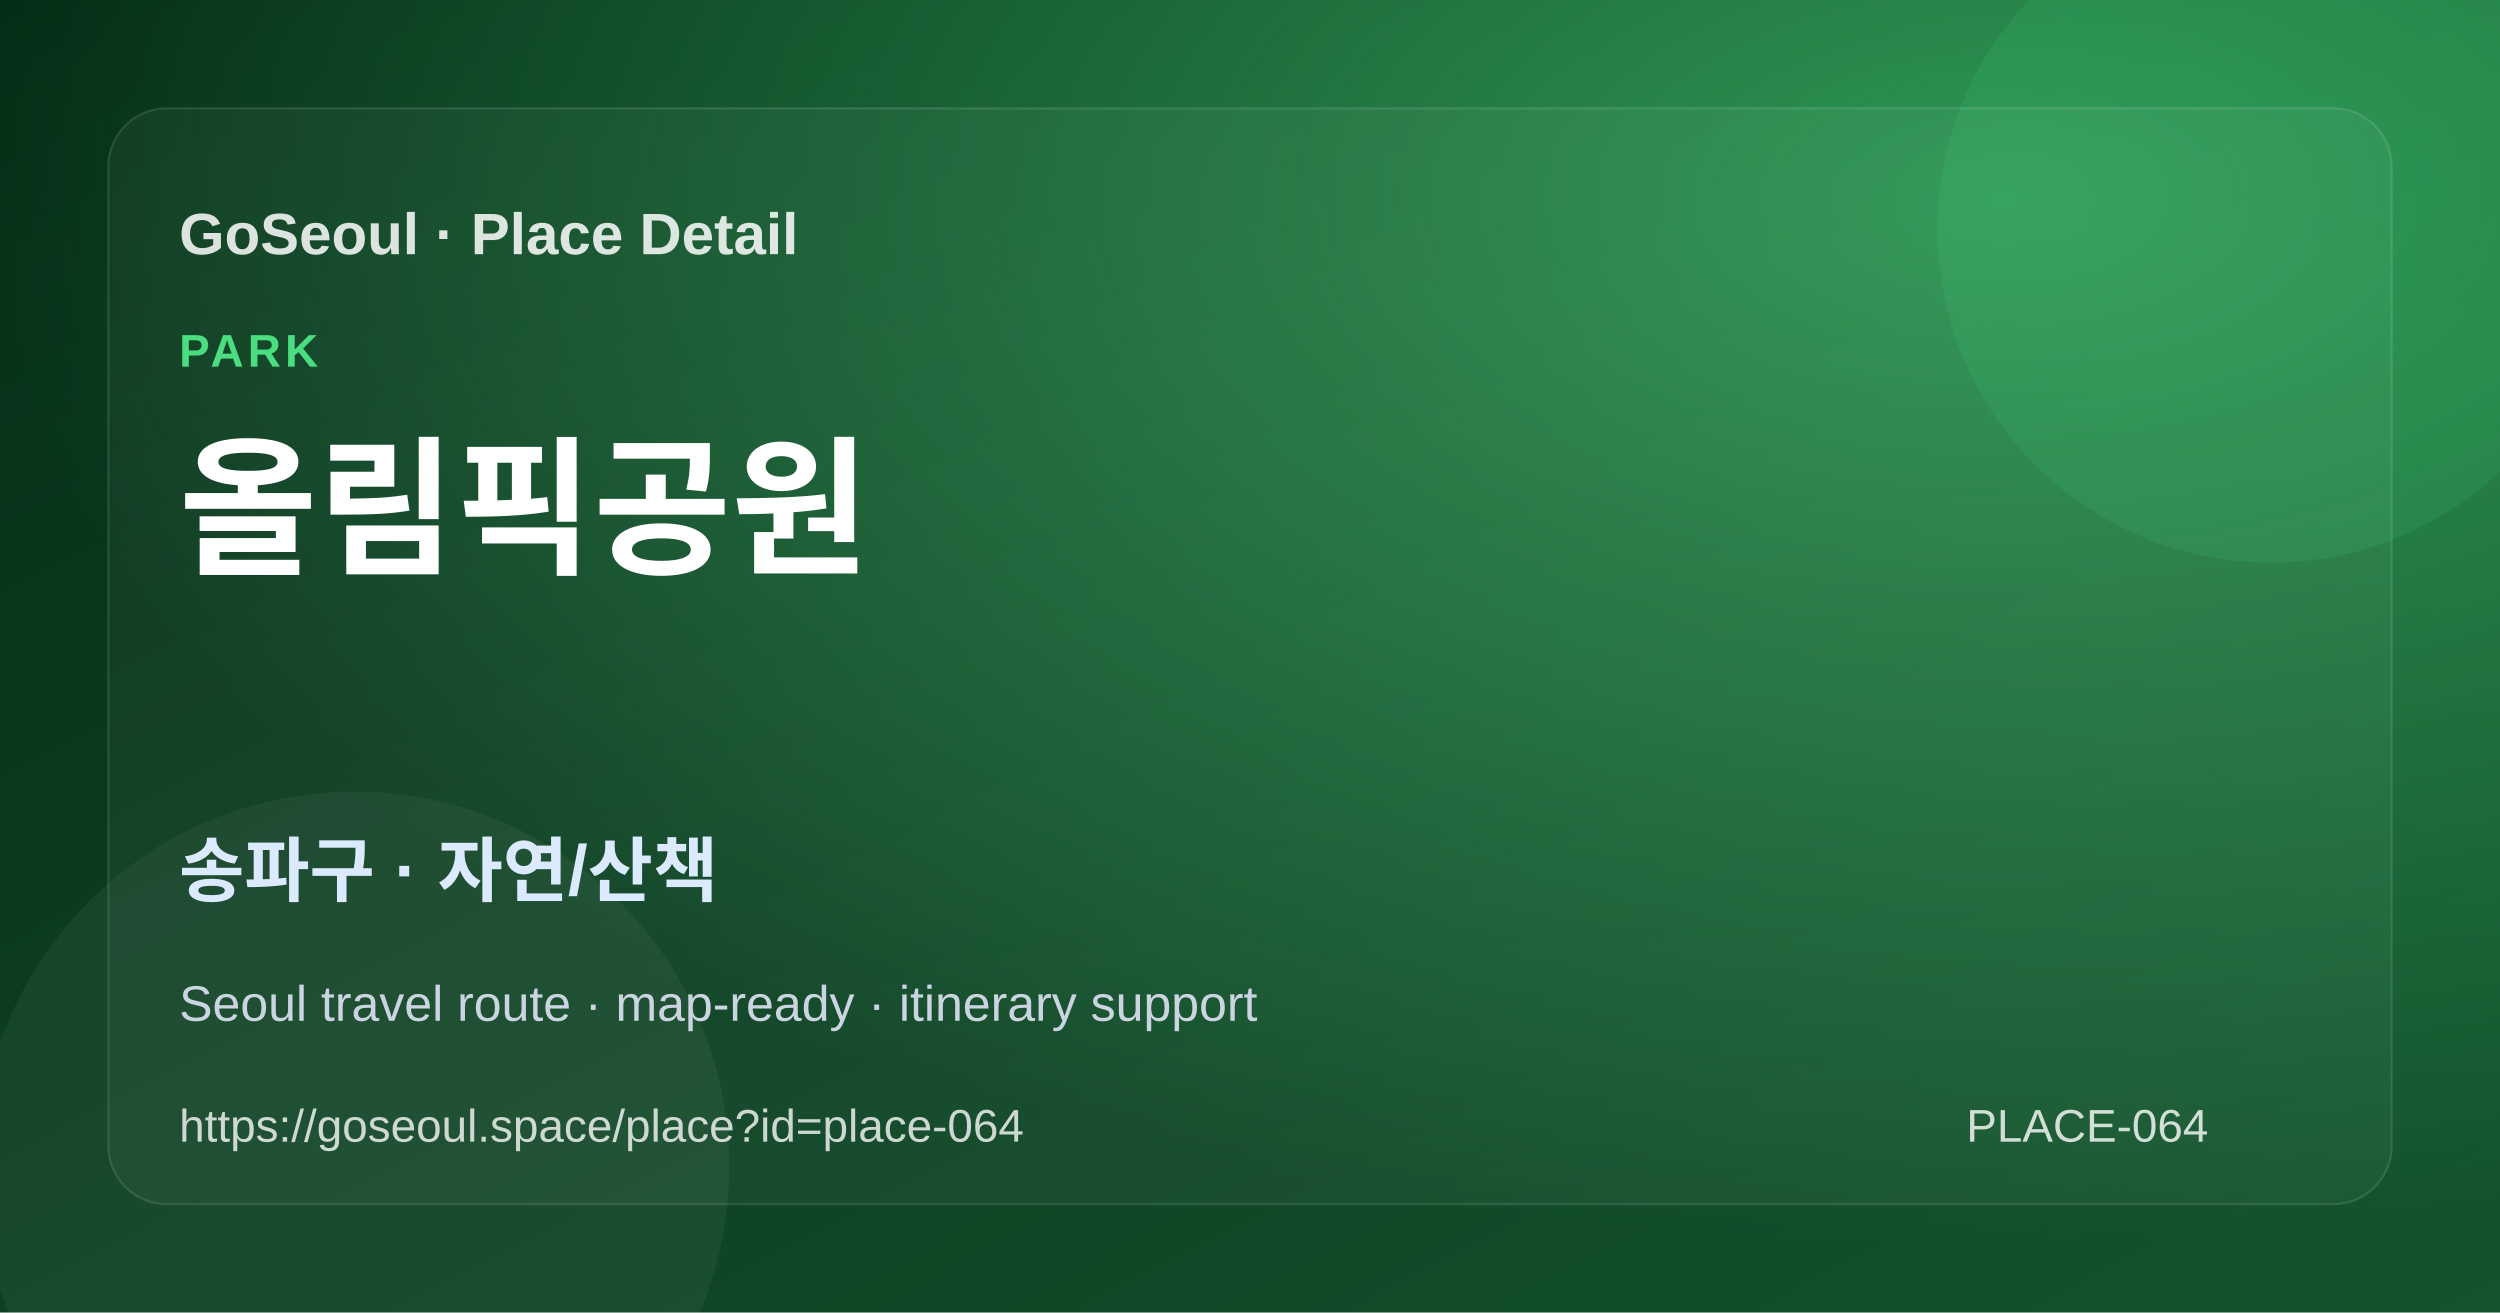
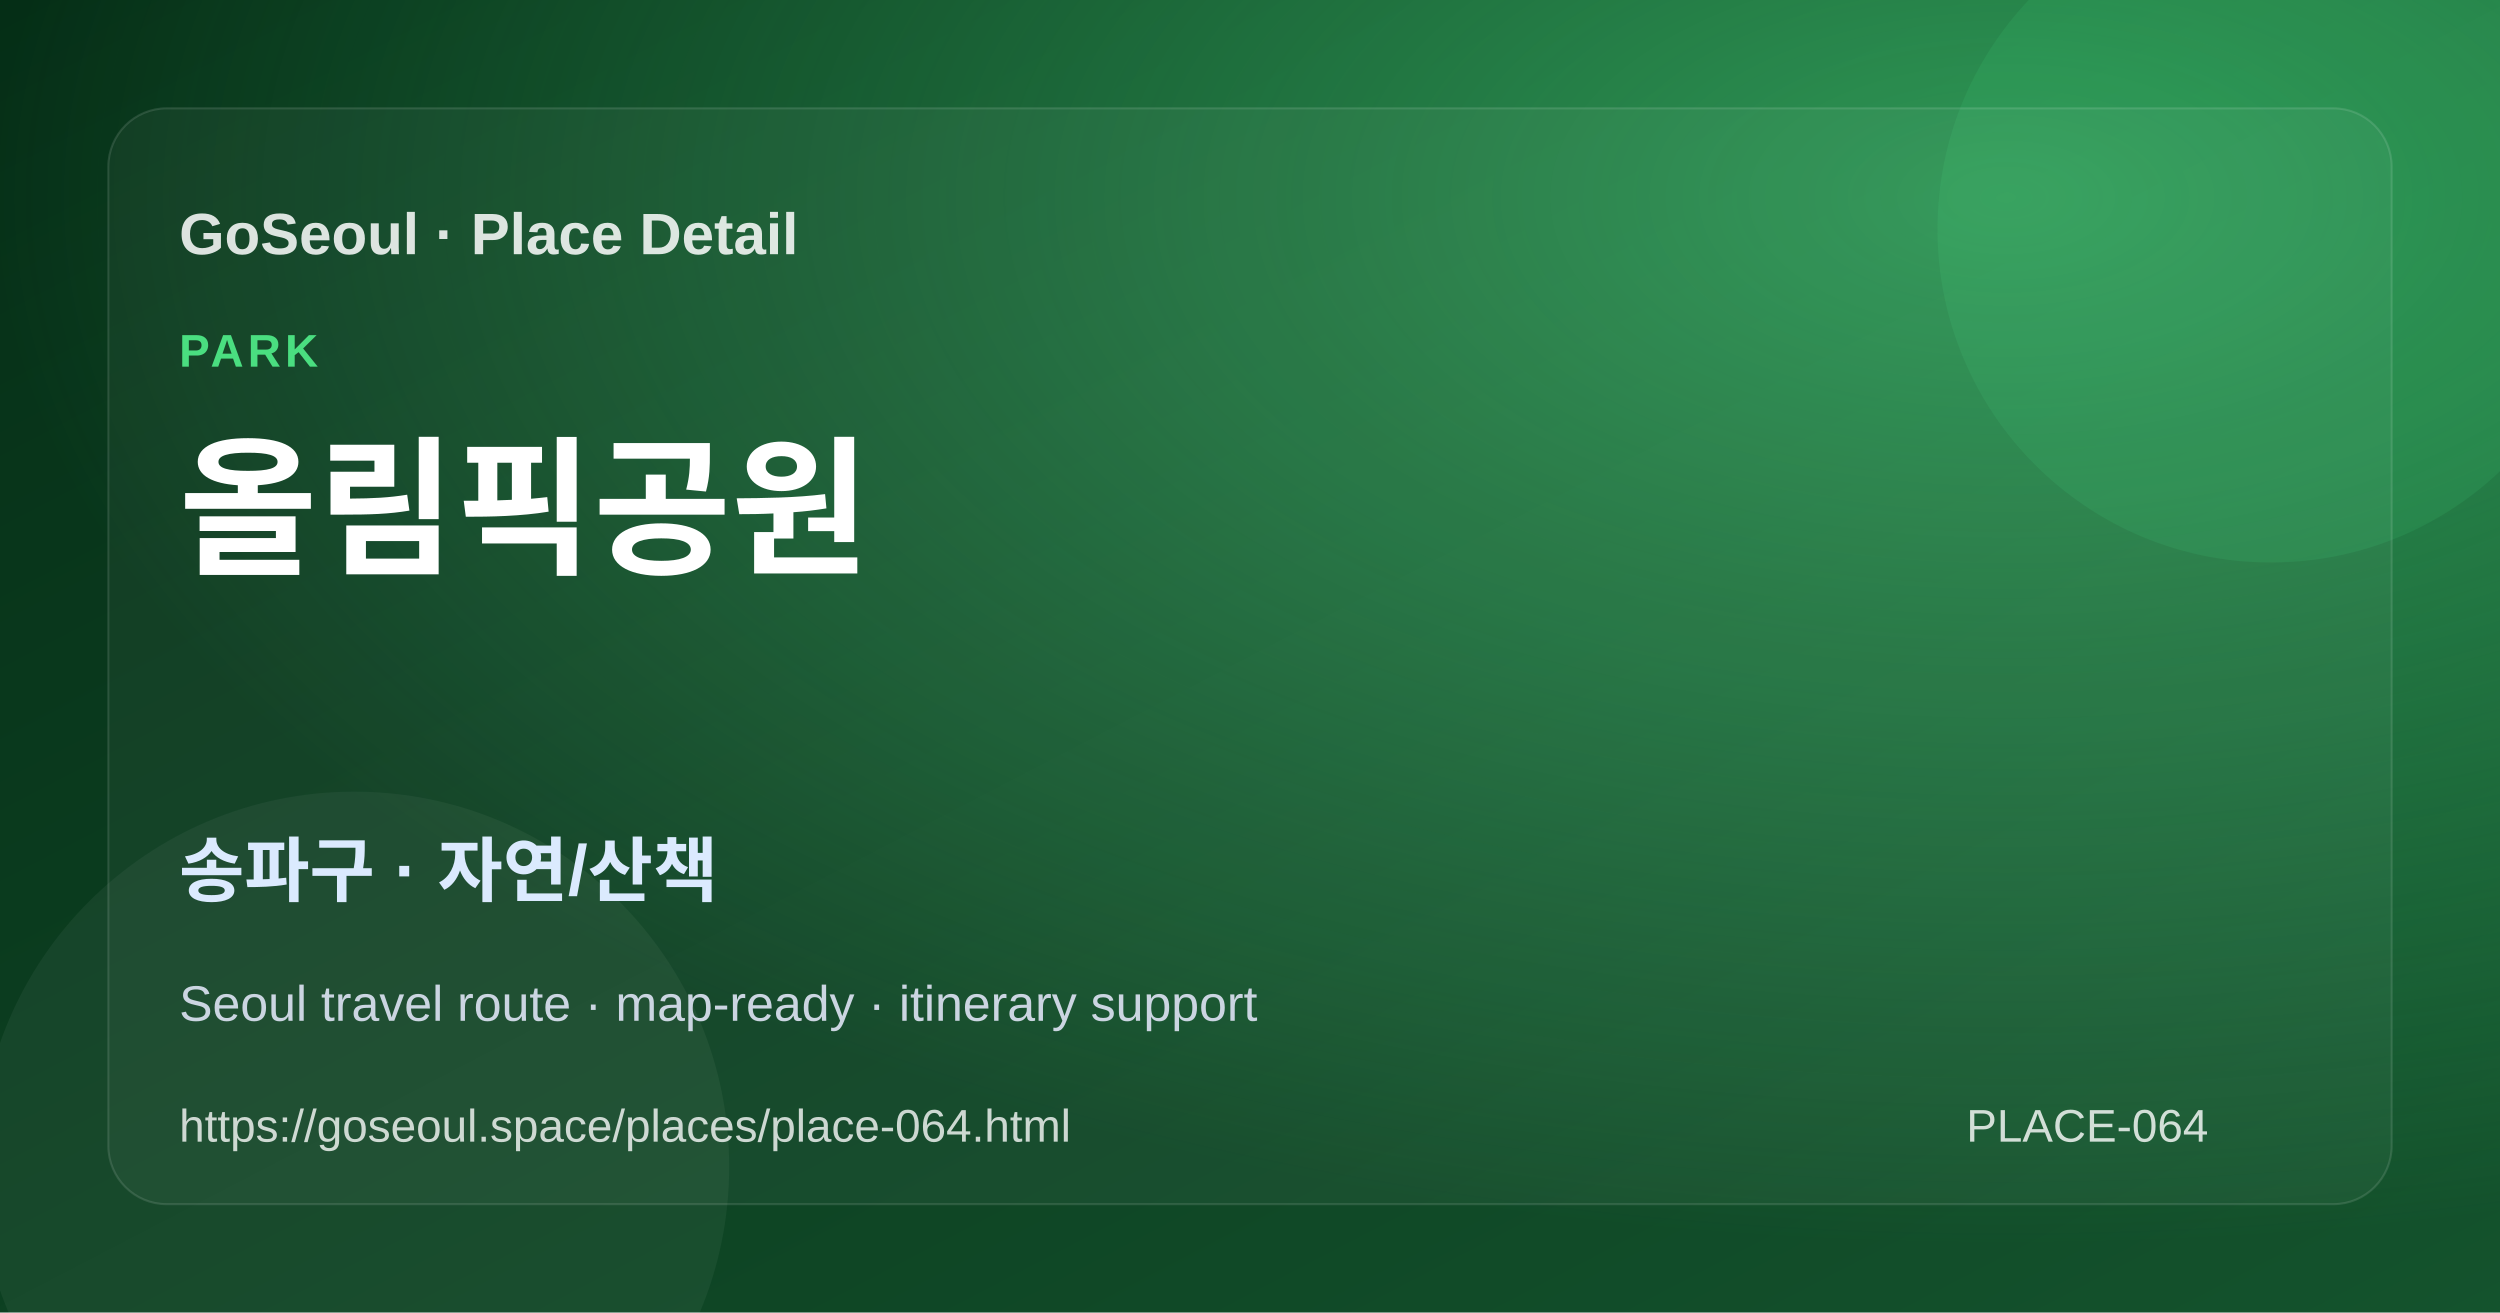
<svg xmlns="http://www.w3.org/2000/svg" width="1200" height="630" viewBox="0 0 1200 630" role="img" aria-label="올림픽공원 social card">
  <defs>
    <linearGradient id="bg" x1="0" y1="0" x2="1" y2="1">
      <stop offset="0%" stop-color="#052e16" />
      <stop offset="100%" stop-color="#14532d" />
    </linearGradient>
    <radialGradient id="glow" cx="0.8" cy="0.15" r="0.8">
      <stop offset="0%" stop-color="#4ade80" stop-opacity="0.55" />
      <stop offset="100%" stop-color="#4ade80" stop-opacity="0" />
    </radialGradient>
  </defs>
  <rect width="1200" height="630" fill="url(#bg)" />
  <rect width="1200" height="630" fill="url(#glow)" />
  <circle cx="1090" cy="110" r="160" fill="#4ade80" fill-opacity="0.12" />
  <circle cx="170" cy="560" r="180" fill="#ffffff" fill-opacity="0.05" />
  <rect x="52" y="52" width="1096" height="526" rx="28" fill="#ffffff" fill-opacity="0.04" stroke="#ffffff" stroke-opacity="0.12" />
  <text x="86" y="122" fill="#ffffff" fill-opacity="0.85" font-family="Noto Sans KR, Arial, sans-serif" font-size="28" font-weight="700">GoSeoul · Place Detail</text>
  <text x="86" y="176" fill="#4ade80" font-family="Space Grotesk, Arial, sans-serif" font-size="22" font-weight="700" letter-spacing="2">PARK</text>
  <text x="86" y="270" fill="#ffffff" font-family="Noto Sans KR, Arial, sans-serif" font-size="72" font-weight="800">올림픽공원</text>
  <text x="86" y="430" fill="#dbeafe" font-family="Noto Sans KR, Arial, sans-serif" font-size="34" font-weight="600">송파구 · 자연/산책</text>
  <text x="86" y="490" fill="#cbd5e1" font-family="Space Grotesk, Arial, sans-serif" font-size="24">Seoul travel route · map-ready · itinerary support</text>
-   <text x="86" y="548" fill="#ffffff" fill-opacity="0.78" font-family="Space Grotesk, Arial, sans-serif" font-size="22">https://goseoul.space/place?id=place-064</text>
+   <text x="86" y="548" fill="#ffffff" fill-opacity="0.78" font-family="Space Grotesk, Arial, sans-serif" font-size="22">https://goseoul.space/places/place-064.html</text>
  <text x="1060" y="548" text-anchor="end" fill="#ffffff" fill-opacity="0.8" font-family="Space Grotesk, Arial, sans-serif" font-size="22">PLACE-064</text>
</svg>
